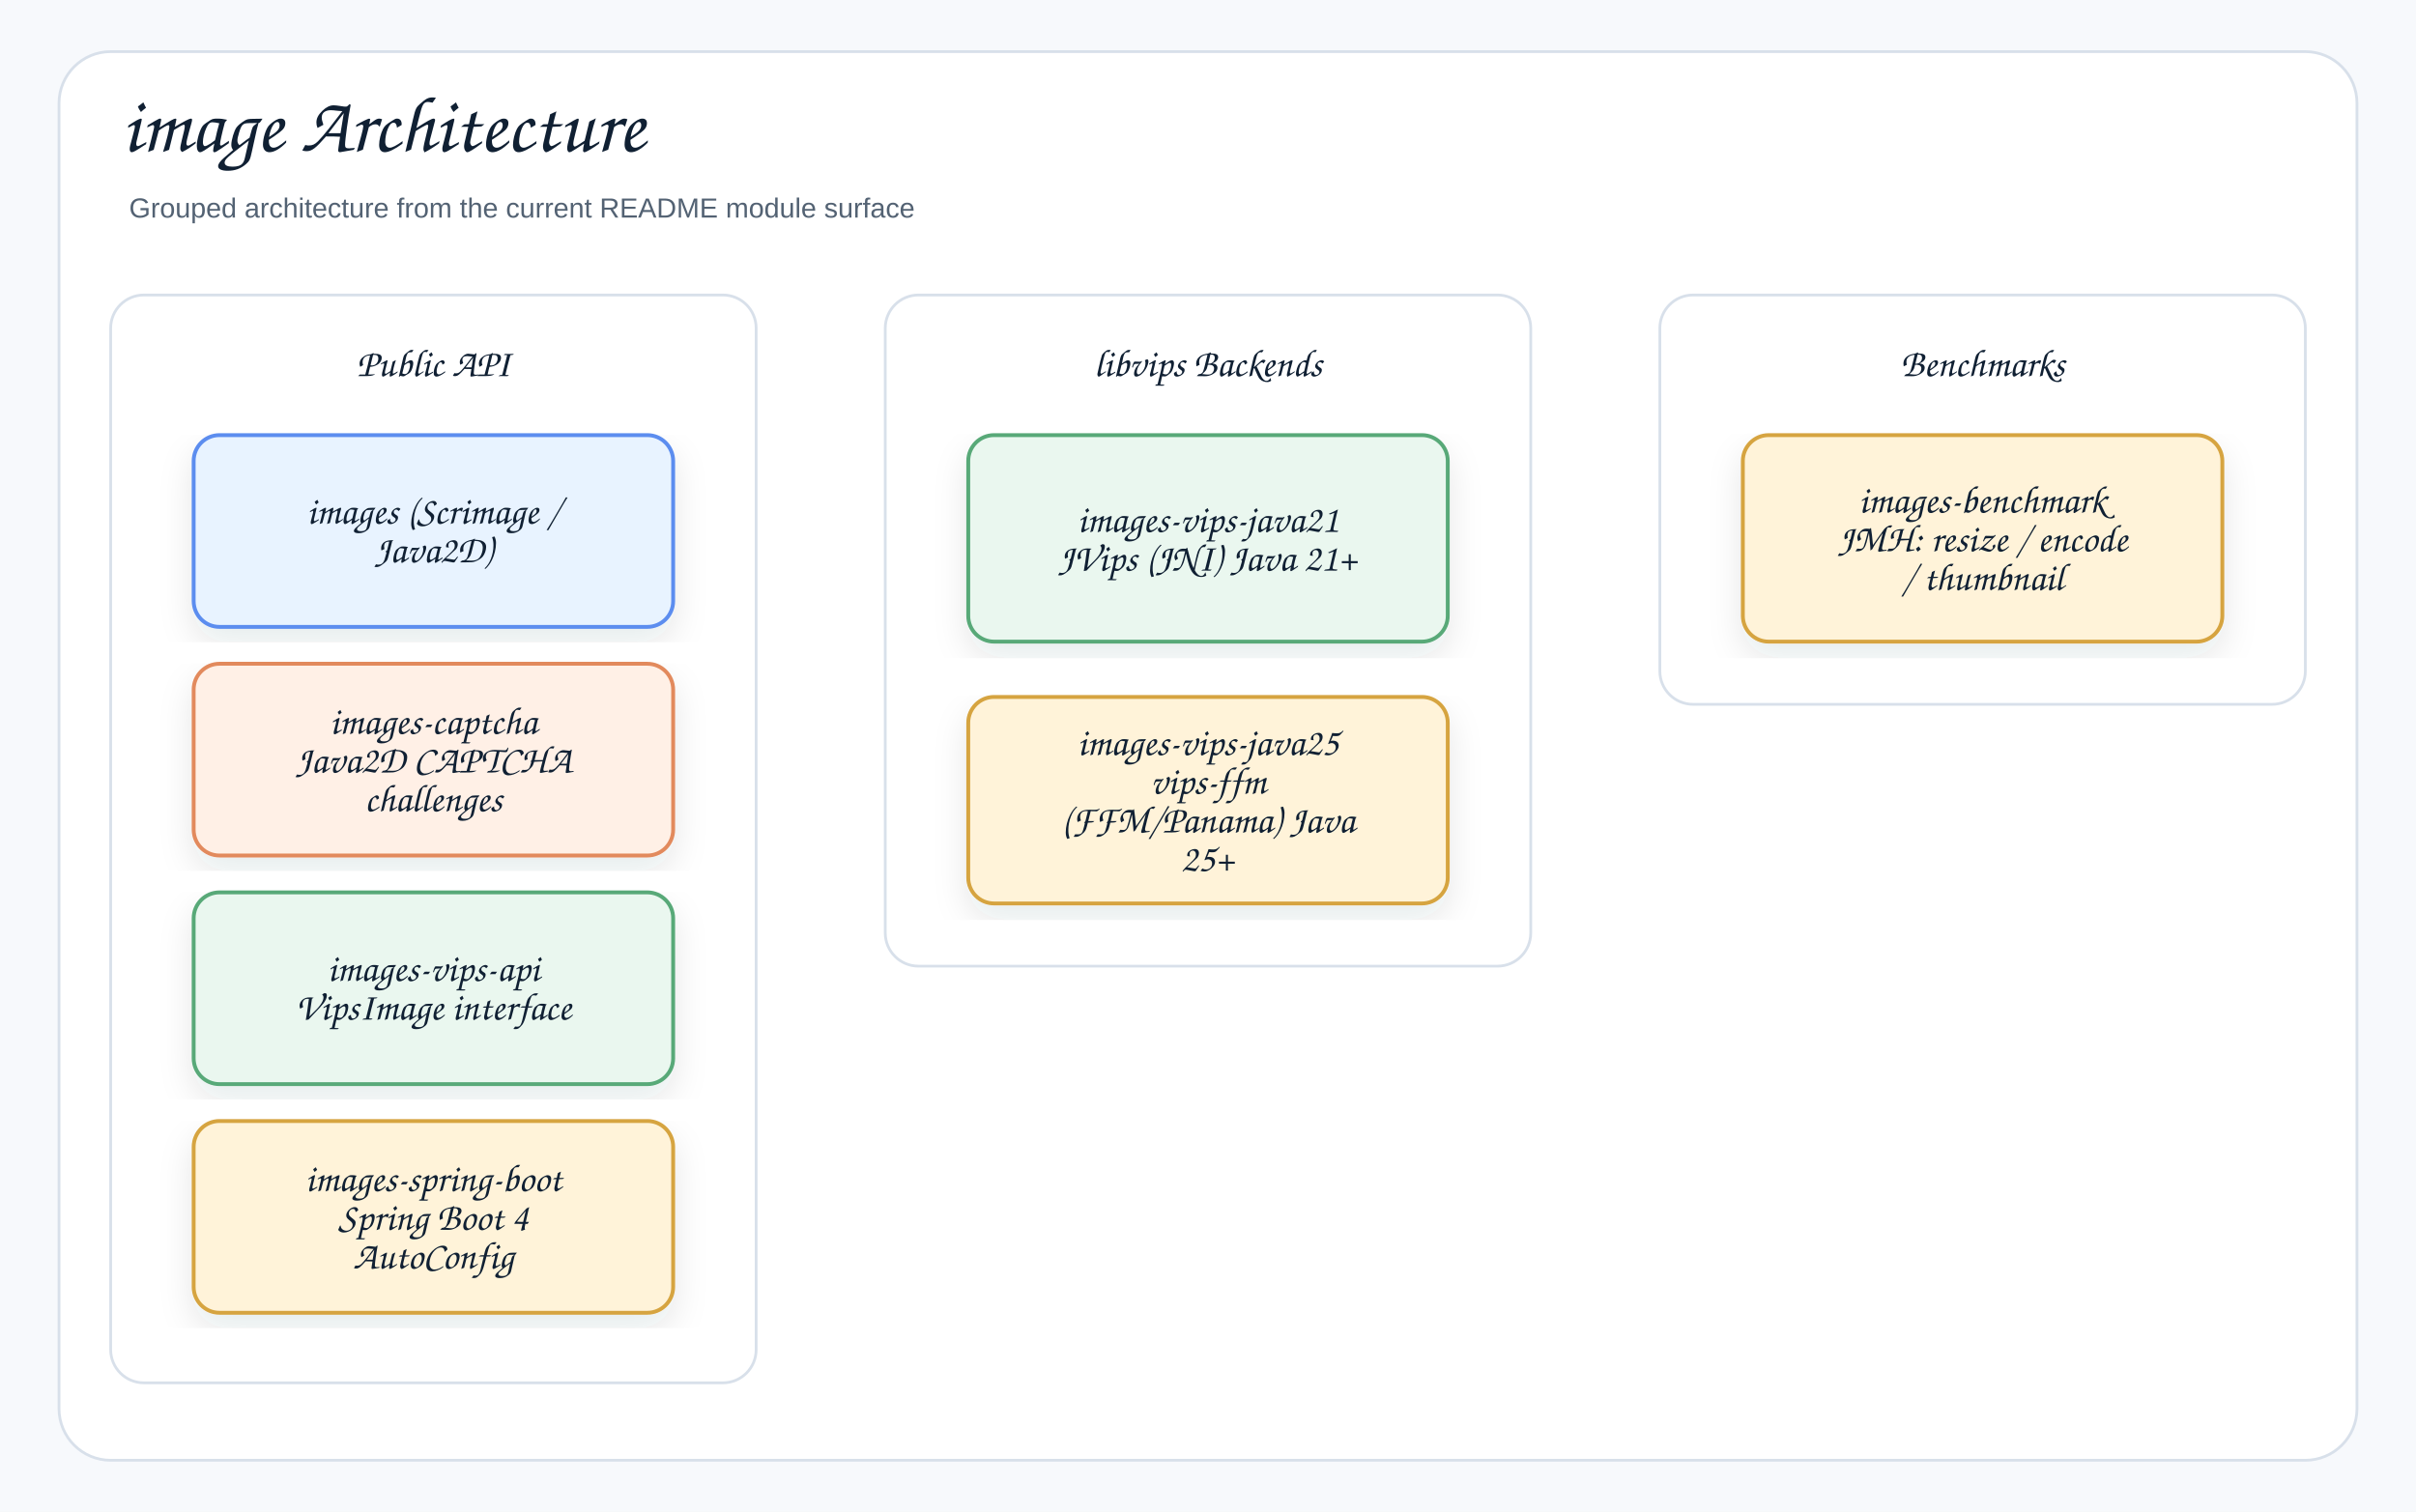
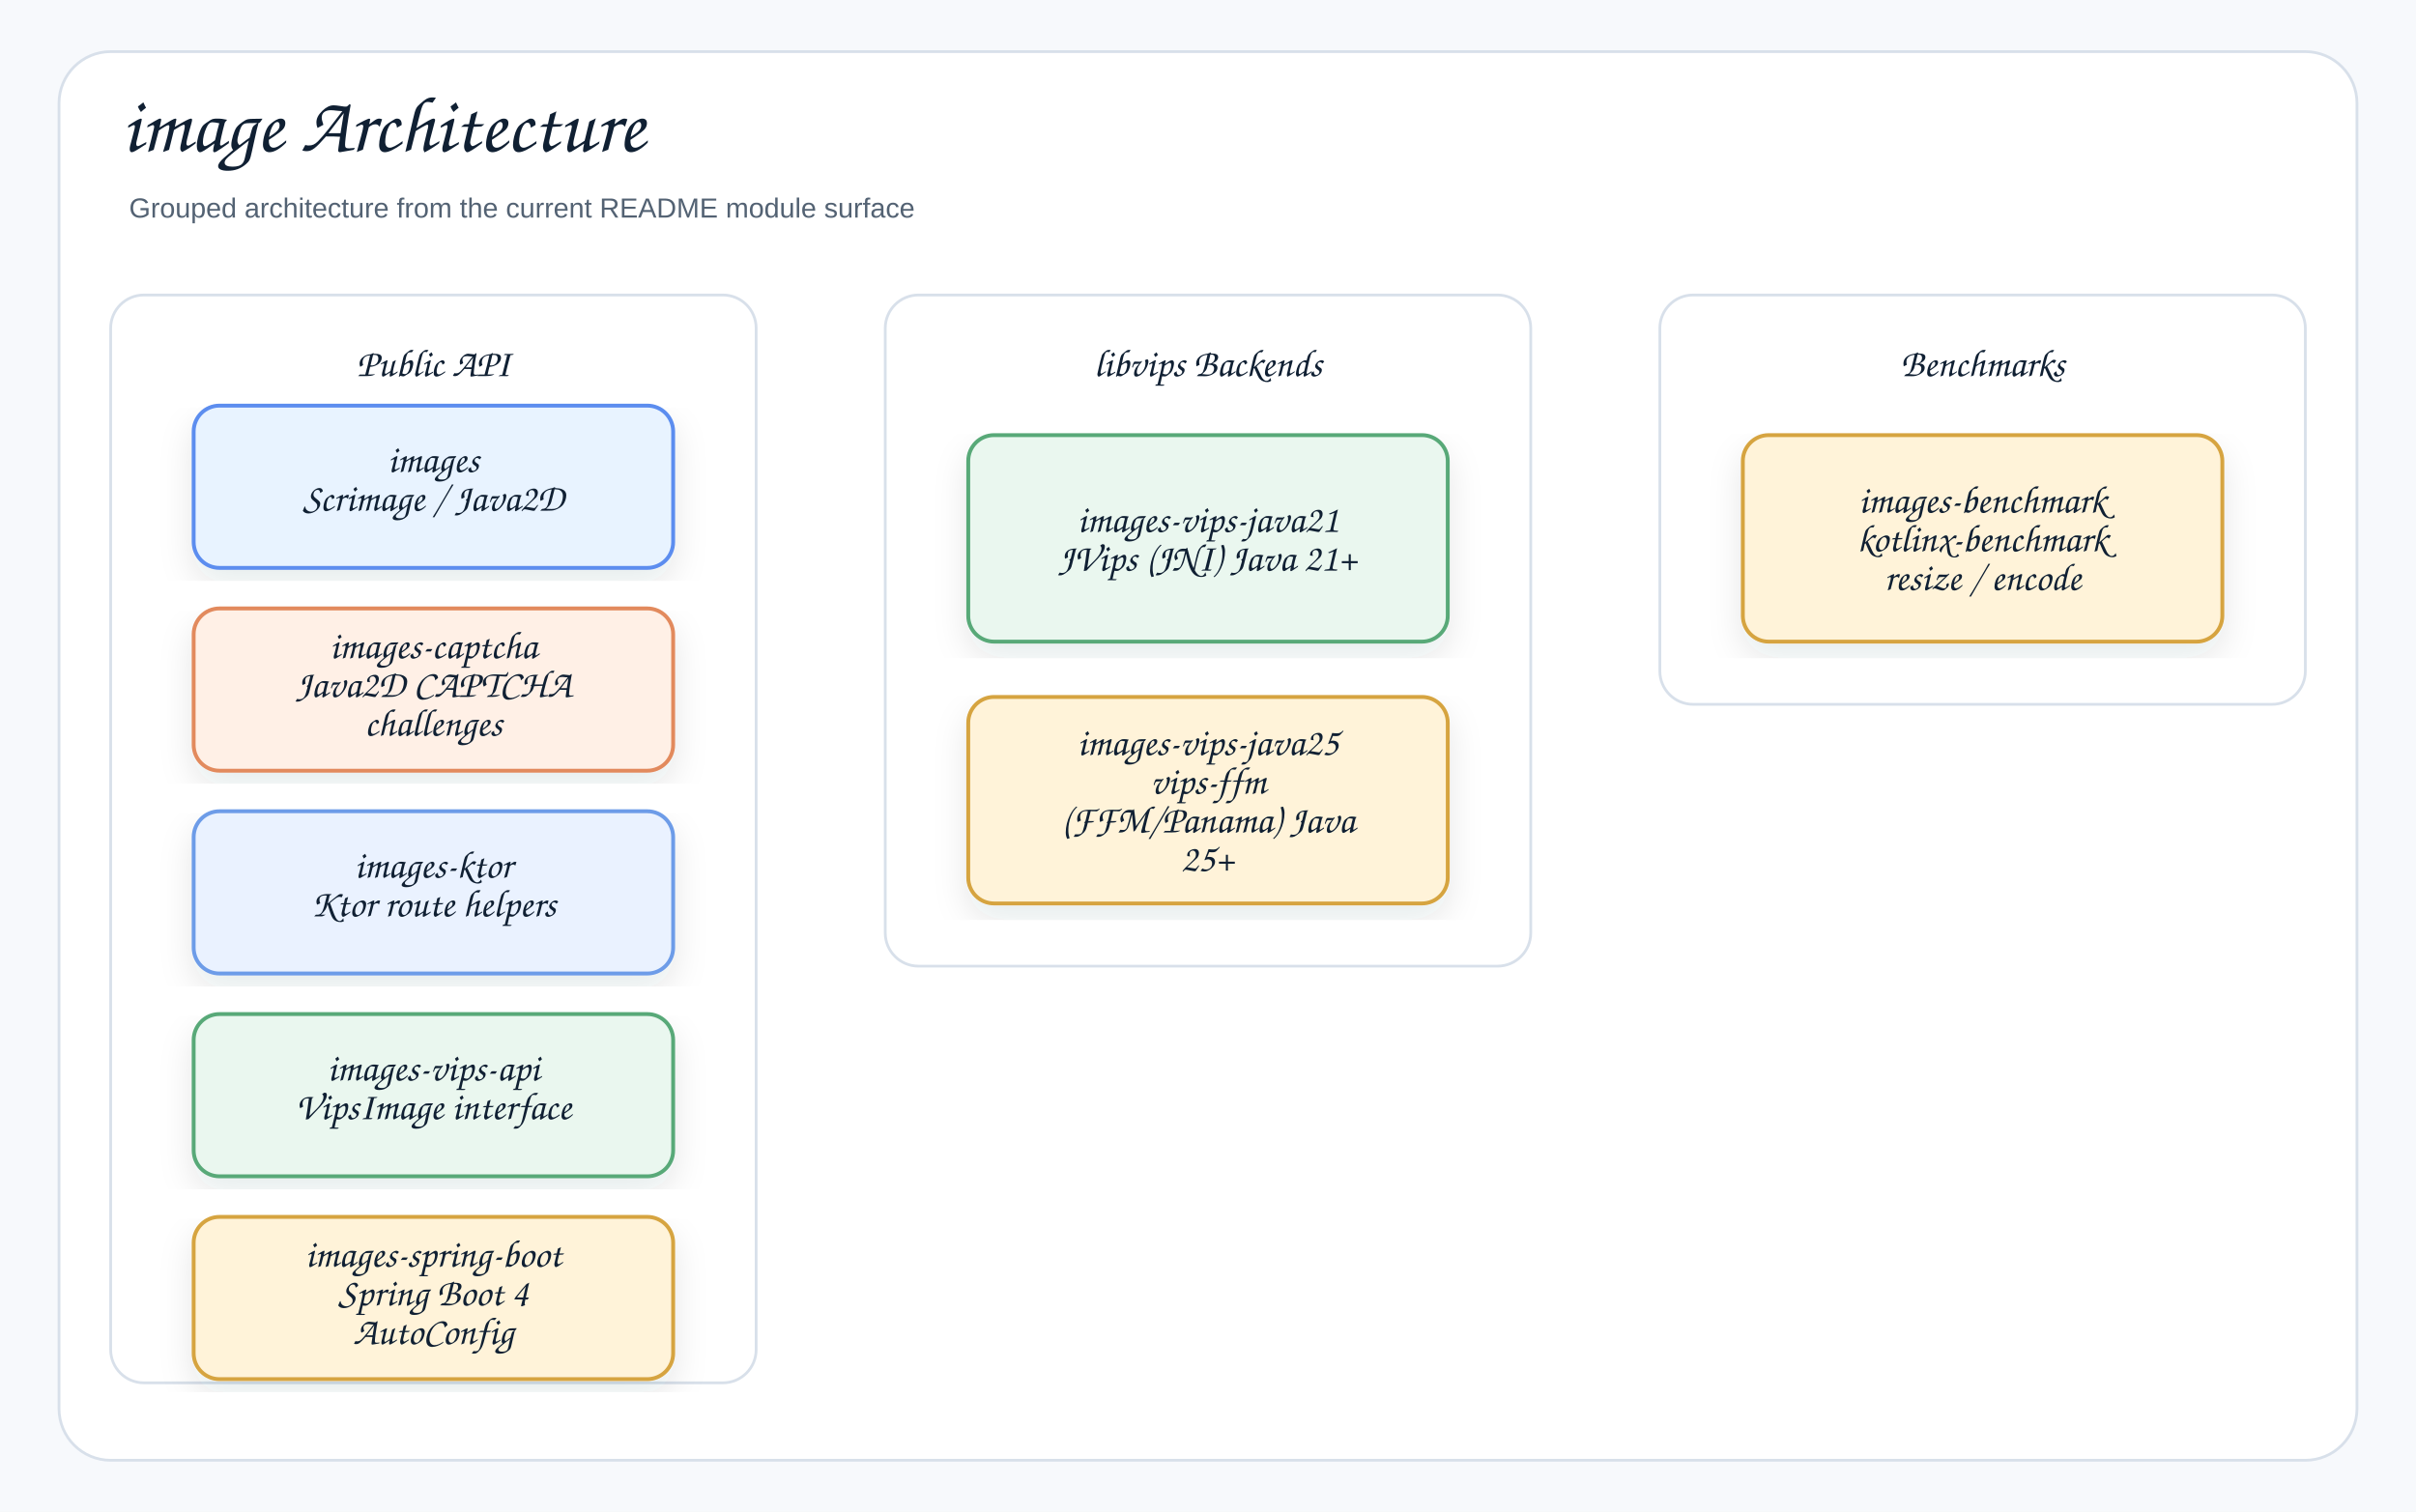
<svg xmlns="http://www.w3.org/2000/svg" width="1310" height="820" viewBox="0 0 1310 820" role="img" aria-label="image Architecture">
  <defs>
    <filter id="shadow" x="-8%" y="-8%" width="116%" height="116%">
      <feDropShadow dx="0" dy="8" stdDeviation="9" flood-color="#1f2937" flood-opacity="0.10" />
    </filter>
    <marker id="openArrow" markerWidth="12" markerHeight="10" refX="10" refY="5" orient="auto" markerUnits="strokeWidth">
      <path d="M 1 1 L 10 5 L 1 9" fill="none" stroke="#758297" stroke-width="1.8" stroke-linecap="round" stroke-linejoin="round" />
    </marker>
    <marker id="inherit" markerWidth="14" markerHeight="12" refX="12" refY="6" orient="auto" markerUnits="strokeWidth">
      <path d="M 0 1 L 12 6 L 0 11 Z" fill="#ffffff" stroke="#758297" stroke-width="1.8" />
    </marker>
    <style>
    .canvas{fill:#f7f9fc}.frame{fill:#fff;stroke:#d8e0ea;stroke-width:1.5}
    .title{font-family:"Architects Daughter","Comic Sans MS","Comic Sans",cursive;font-size:43px;font-weight:400;fill:#102033}
    .subtitle{font-family:"Comic Sans MS","Comic Sans","Comic Neue",Arial,sans-serif;font-size:15px;font-weight:400;fill:#536273}
    .label{font-family:"Architects Daughter","Comic Sans MS","Comic Sans",cursive;font-size:25px;font-weight:400;fill:#102033}
    .smallLabel{font-family:"Architects Daughter","Comic Sans MS","Comic Sans",cursive;font-size:21px;font-weight:400;fill:#102033}
    .mono{font-family:"Comic Sans MS","Comic Sans","Comic Neue",Arial,sans-serif;font-size:12px;font-weight:400;fill:#102033}
    .small{font-family:"Comic Sans MS","Comic Sans","Comic Neue",Arial,sans-serif;font-size:12px;font-weight:400;fill:#536273}
    .strong{font-family:"Comic Sans MS","Comic Sans","Comic Neue",Arial,sans-serif;font-size:13px;font-weight:400;fill:#102033}
    .card{stroke-width:2.1;filter:url(#shadow)}.compartment{stroke-width:1.5;fill:none}
    .line{stroke:#758297;stroke-width:2.1;fill:none;marker-end:url(#openArrow)}
    .plainLine{stroke:#758297;stroke-width:2.1;fill:none}
    .dashed{stroke:#758297;stroke-width:2.1;stroke-dasharray:7 6;fill:none;marker-end:url(#openArrow)}
    .inheritLine{stroke:#758297;stroke-width:2.2;fill:none;marker-end:url(#inherit)}
    .implLine{stroke:#758297;stroke-width:2.2;stroke-dasharray:8 7;fill:none;marker-end:url(#inherit)}
  </style>
  </defs>
  <rect class="canvas" width="1310" height="820" />
  <rect class="frame" x="32" y="28" width="1246" height="764" rx="28" />
  <text class="title" x="66" y="82">image Architecture</text>
  <text class="subtitle" x="70" y="118">Grouped architecture from the current README module surface</text>
  <g transform="translate(60,160)">
    <rect x="0" y="0" width="350" height="590" rx="18" fill="#ffffff" stroke="#d8e0ea" stroke-width="1.5" />
    <text class="smallLabel" x="175" y="44" text-anchor="middle">Public API</text>
  </g>
-   <g transform="translate(105,236)">
-     <rect class="card" x="0" y="0" width="260" height="104" rx="14" fill="#E8F3FF" stroke="#5B8DEF" />
-     <text class="smallLabel" x="130" y="48" text-anchor="middle">images (Scrimage /</text>
-     <text class="smallLabel" x="130" y="69" text-anchor="middle">Java2D)</text>
+   <g transform="translate(105,220)">
+     <rect class="card" x="0" y="0" width="260" height="88" rx="14" fill="#E8F3FF" stroke="#5B8DEF" />
+     <text class="smallLabel" x="130" y="36" text-anchor="middle">images</text>
+     <text class="smallLabel" x="130" y="57" text-anchor="middle">Scrimage / Java2D</text>
  </g>
-   <g transform="translate(105,360)">
-     <rect class="card" x="0" y="0" width="260" height="104" rx="14" fill="#FFF0E6" stroke="#E28A5D" />
-     <text class="smallLabel" x="130" y="38" text-anchor="middle">images-captcha</text>
-     <text class="smallLabel" x="130" y="59" text-anchor="middle">Java2D CAPTCHA</text>
-     <text class="smallLabel" x="130" y="80" text-anchor="middle">challenges</text>
+   <g transform="translate(105,330)">
+     <rect class="card" x="0" y="0" width="260" height="88" rx="14" fill="#FFF0E6" stroke="#E28A5D" />
+     <text class="smallLabel" x="130" y="27" text-anchor="middle">images-captcha</text>
+     <text class="smallLabel" x="130" y="48" text-anchor="middle">Java2D CAPTCHA</text>
+     <text class="smallLabel" x="130" y="69" text-anchor="middle">challenges</text>
  </g>
-   <g transform="translate(105,484)">
-     <rect class="card" x="0" y="0" width="260" height="104" rx="14" fill="#EAF7EF" stroke="#58A978" />
-     <text class="smallLabel" x="130" y="48" text-anchor="middle">images-vips-api</text>
-     <text class="smallLabel" x="130" y="69" text-anchor="middle">VipsImage interface</text>
+   <g transform="translate(105,440)">
+     <rect class="card" x="0" y="0" width="260" height="88" rx="14" fill="#EAF2FF" stroke="#6D9CE8" />
+     <text class="smallLabel" x="130" y="36" text-anchor="middle">images-ktor</text>
+     <text class="smallLabel" x="130" y="57" text-anchor="middle">Ktor route helpers</text>
  </g>
-   <g transform="translate(105,608)">
-     <rect class="card" x="0" y="0" width="260" height="104" rx="14" fill="#FFF3D9" stroke="#D6A441" />
-     <text class="smallLabel" x="130" y="38" text-anchor="middle">images-spring-boot</text>
-     <text class="smallLabel" x="130" y="59" text-anchor="middle">Spring Boot 4</text>
-     <text class="smallLabel" x="130" y="80" text-anchor="middle">AutoConfig</text>
+   <g transform="translate(105,550)">
+     <rect class="card" x="0" y="0" width="260" height="88" rx="14" fill="#EAF7EF" stroke="#58A978" />
+     <text class="smallLabel" x="130" y="36" text-anchor="middle">images-vips-api</text>
+     <text class="smallLabel" x="130" y="57" text-anchor="middle">VipsImage interface</text>
+   </g>
+   <g transform="translate(105,660)">
+     <rect class="card" x="0" y="0" width="260" height="88" rx="14" fill="#FFF3D9" stroke="#D6A441" />
+     <text class="smallLabel" x="130" y="27" text-anchor="middle">images-spring-boot</text>
+     <text class="smallLabel" x="130" y="48" text-anchor="middle">Spring Boot 4</text>
+     <text class="smallLabel" x="130" y="69" text-anchor="middle">AutoConfig</text>
  </g>
  <g transform="translate(480,160)">
    <rect x="0" y="0" width="350" height="364" rx="18" fill="#ffffff" stroke="#d8e0ea" stroke-width="1.5" />
    <text class="smallLabel" x="175" y="44" text-anchor="middle">libvips Backends</text>
  </g>
  <g transform="translate(525,236)">
    <rect class="card" x="0" y="0" width="260" height="112" rx="14" fill="#EAF7EF" stroke="#58A978" />
    <text class="smallLabel" x="130" y="52.5" text-anchor="middle">images-vips-java21</text>
    <text class="smallLabel" x="130" y="73.5" text-anchor="middle">JVips (JNI) Java 21+</text>
  </g>
  <g transform="translate(525,378)">
    <rect class="card" x="0" y="0" width="260" height="112" rx="14" fill="#FFF3D9" stroke="#D6A441" />
    <text class="smallLabel" x="130" y="31.5" text-anchor="middle">images-vips-java25</text>
    <text class="smallLabel" x="130" y="52.5" text-anchor="middle">vips-ffm</text>
    <text class="smallLabel" x="130" y="73.5" text-anchor="middle">(FFM/Panama) Java</text>
    <text class="smallLabel" x="130" y="94.5" text-anchor="middle">25+</text>
  </g>
  <g transform="translate(900,160)">
    <rect x="0" y="0" width="350" height="222" rx="18" fill="#ffffff" stroke="#d8e0ea" stroke-width="1.5" />
    <text class="smallLabel" x="175" y="44" text-anchor="middle">Benchmarks</text>
  </g>
  <g transform="translate(945,236)">
    <rect class="card" x="0" y="0" width="260" height="112" rx="14" fill="#FFF3D9" stroke="#D6A441" />
    <text class="smallLabel" x="130" y="42" text-anchor="middle">images-benchmark</text>
-     <text class="smallLabel" x="130" y="63" text-anchor="middle">JMH: resize / encode</text>
-     <text class="smallLabel" x="130" y="84" text-anchor="middle">/ thumbnail</text>
+     <text class="smallLabel" x="130" y="63" text-anchor="middle">kotlinx-benchmark</text>
+     <text class="smallLabel" x="130" y="84" text-anchor="middle">resize / encode</text>
  </g>
</svg>
